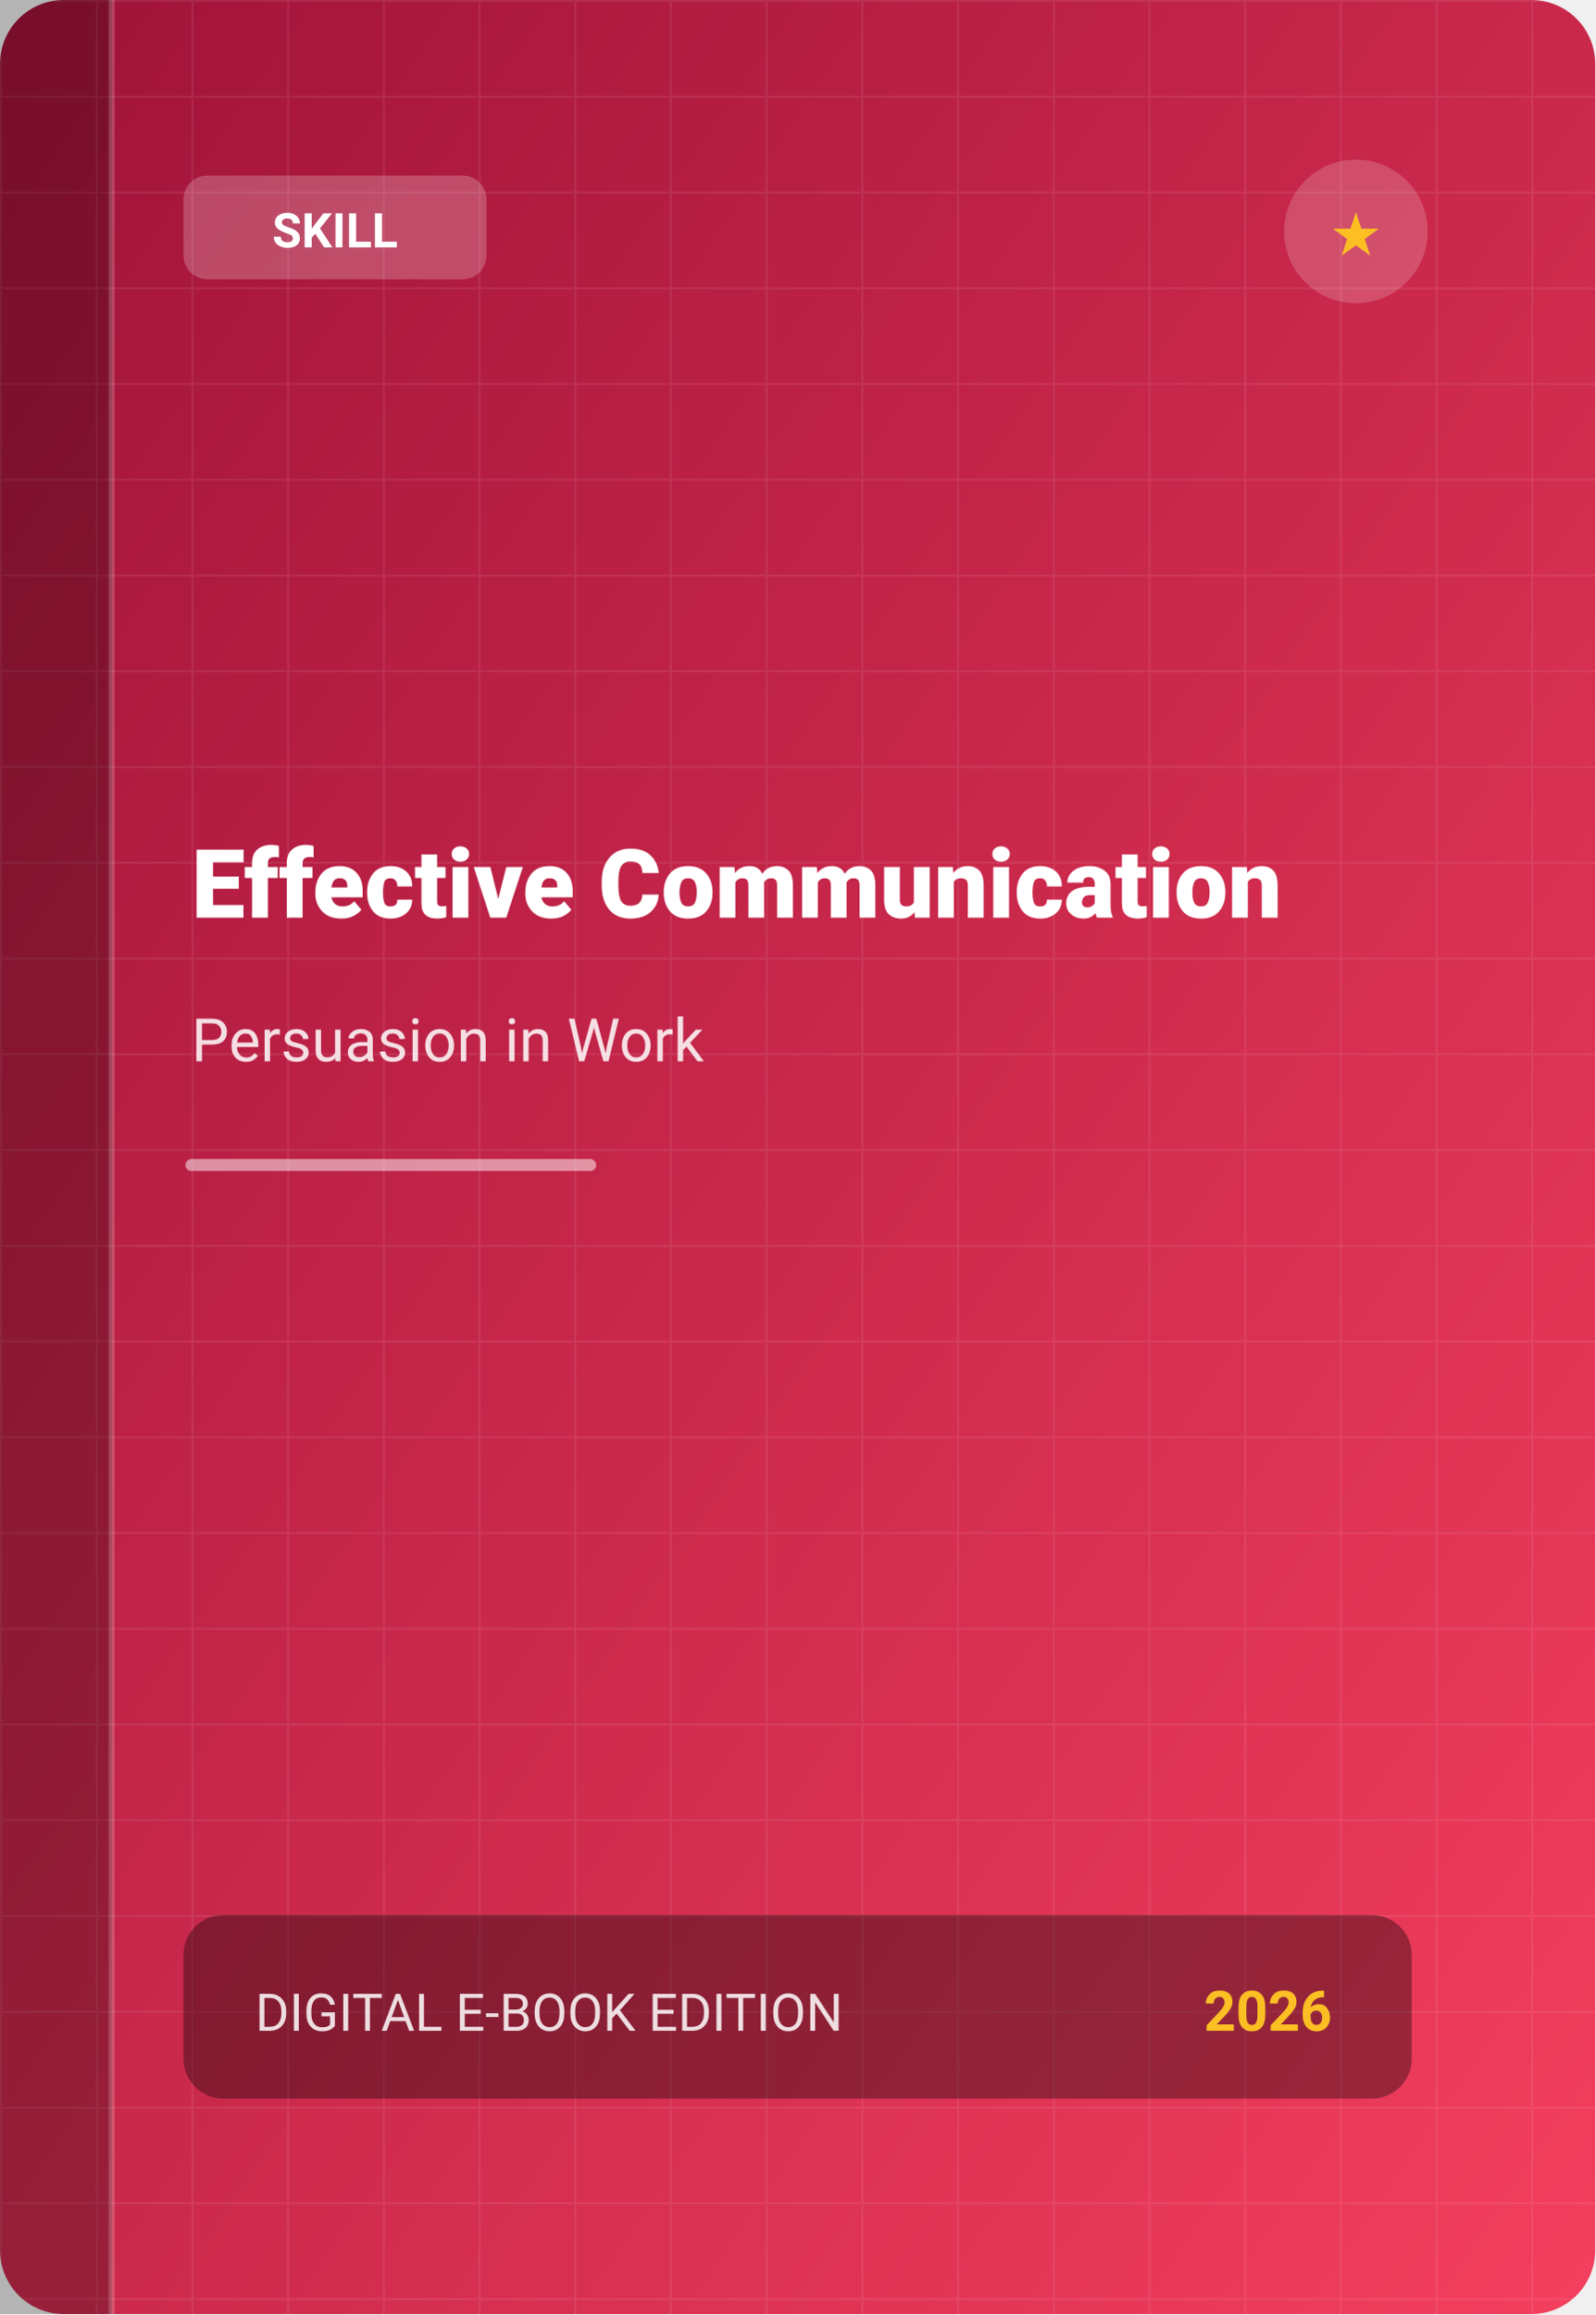
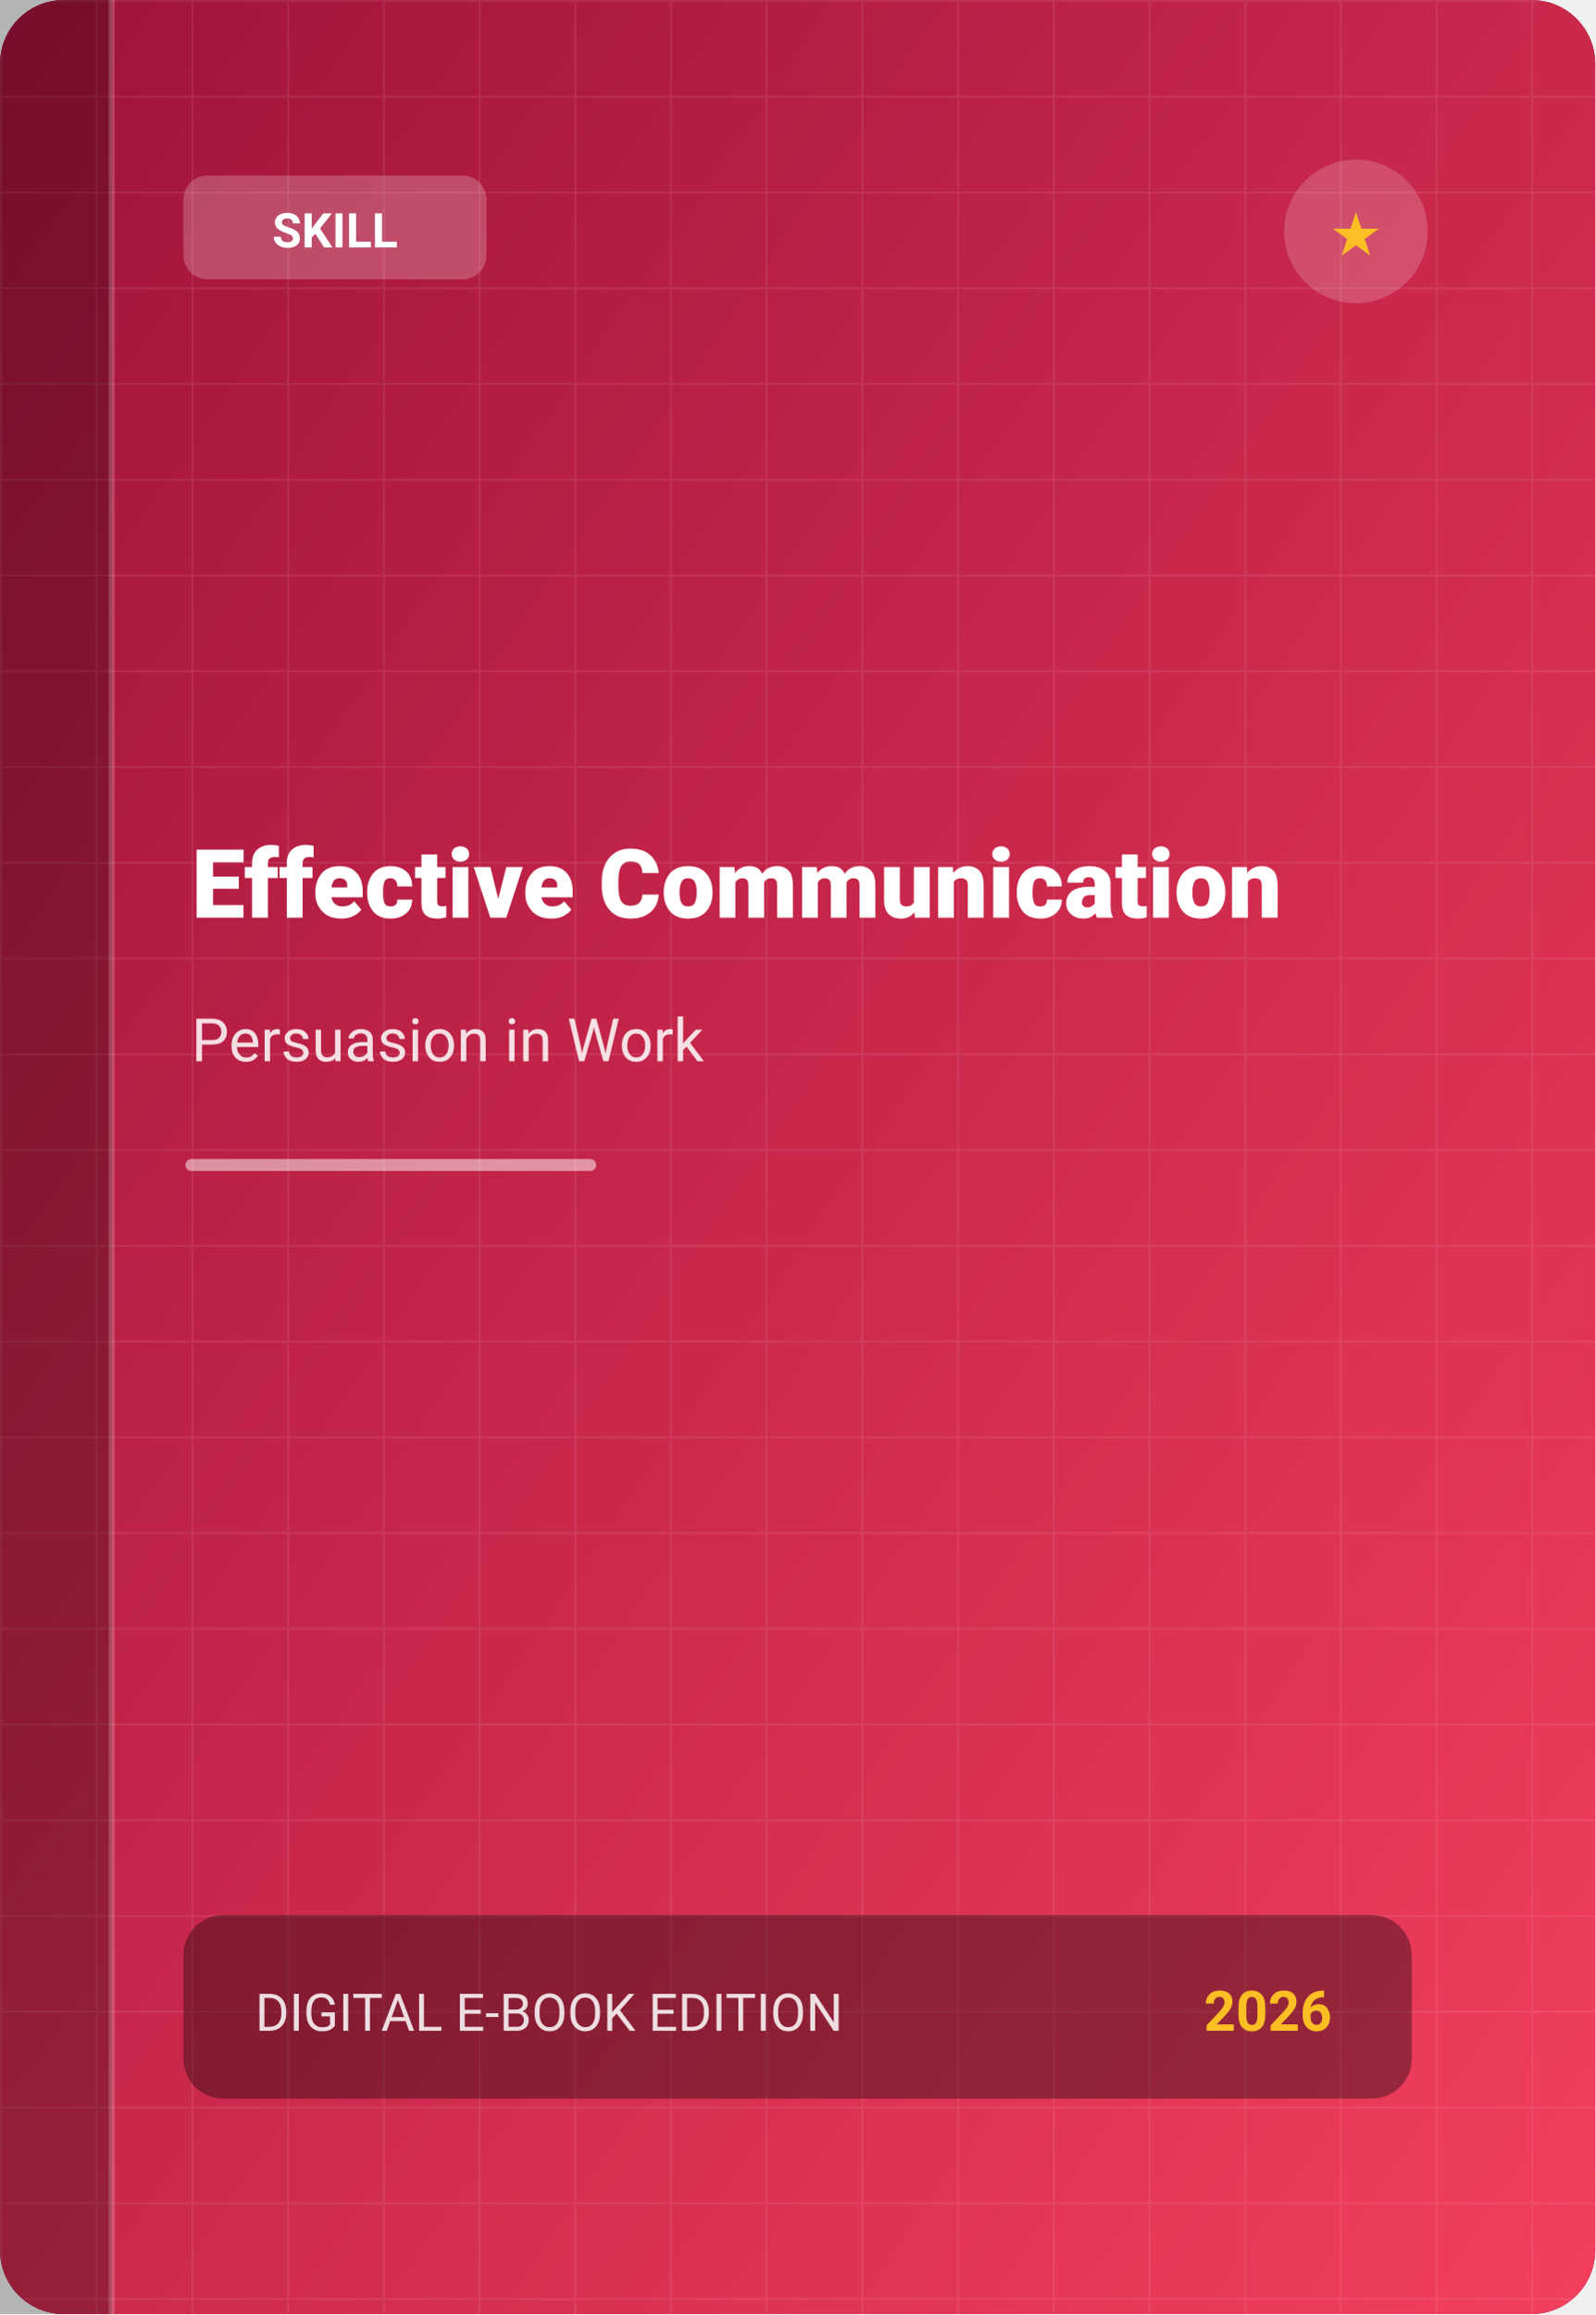
<svg xmlns="http://www.w3.org/2000/svg" viewBox="0 0 400 580" width="400" height="580">
  <defs>
    <linearGradient id="grad_book7" x1="0%" y1="0%" x2="100%" y2="100%">
      <stop offset="0%" stop-color="#9f1239" />
      <stop offset="100%" stop-color="#f43f5e" />
    </linearGradient>
-     <pattern id="grid" width="24" height="24" patternUnits="userSpaceOnUse">
+     <pattern id="grid_book7" width="24" height="24" patternUnits="userSpaceOnUse">
      <path d="M 24 0 L 0 0 0 24" fill="none" stroke="rgba(255,255,255,0.08)" stroke-width="1" />
    </pattern>
  </defs>
+   <rect width="400" height="580" rx="16" fill="#9f1239" />
  <rect width="400" height="580" rx="16" fill="url(#grad_book7)" />
-   <rect width="400" height="580" fill="url(#grid)" />
+   <rect width="400" height="580" fill="url(#grid_book7)" />
  <rect x="0" y="0" width="28" height="580" fill="rgba(0,0,0,0.25)" />
  <line x1="28" y1="0" x2="28" y2="580" stroke="rgba(255,255,255,0.2)" stroke-width="1.5" />
  <rect x="46" y="44" width="76" height="26" rx="6" fill="rgba(255,255,255,0.22)" />
  <text x="84" y="62" fill="#ffffff" font-family="'Segoe UI', Roboto, sans-serif" font-weight="bold" font-size="12" text-anchor="middle">SKILL</text>
  <circle cx="340" cy="58" r="18" fill="rgba(255,255,255,0.18)" />
  <text x="340" y="64" fill="#fbbf24" font-family="'Segoe UI', Roboto, sans-serif" font-weight="bold" font-size="15" text-anchor="middle">★</text>
  <g transform="translate(48, 230)">
    <text x="0" y="0" fill="#ffffff" font-family="'Segoe UI', Roboto, sans-serif" font-weight="800" font-size="24">Effective Communication</text>
    <text x="0" y="36" fill="rgba(255,255,255,0.85)" font-family="'Segoe UI', Roboto, sans-serif" font-size="15">Persuasion in Work</text>
    <line x1="0" y1="62" x2="100" y2="62" stroke="rgba(255,255,255,0.5)" stroke-width="3" stroke-linecap="round" />
  </g>
  <rect x="46" y="480" width="308" height="46" rx="10" fill="rgba(0,0,0,0.35)" />
  <text x="64" y="509" fill="rgba(255,255,255,0.85)" font-family="'Segoe UI', Roboto, sans-serif" font-size="13">DIGITAL E-BOOK EDITION</text>
  <text x="334" y="509" fill="#fbbf24" font-family="'Segoe UI', Roboto, sans-serif" font-weight="bold" font-size="14" text-anchor="end">2026</text>
</svg>
